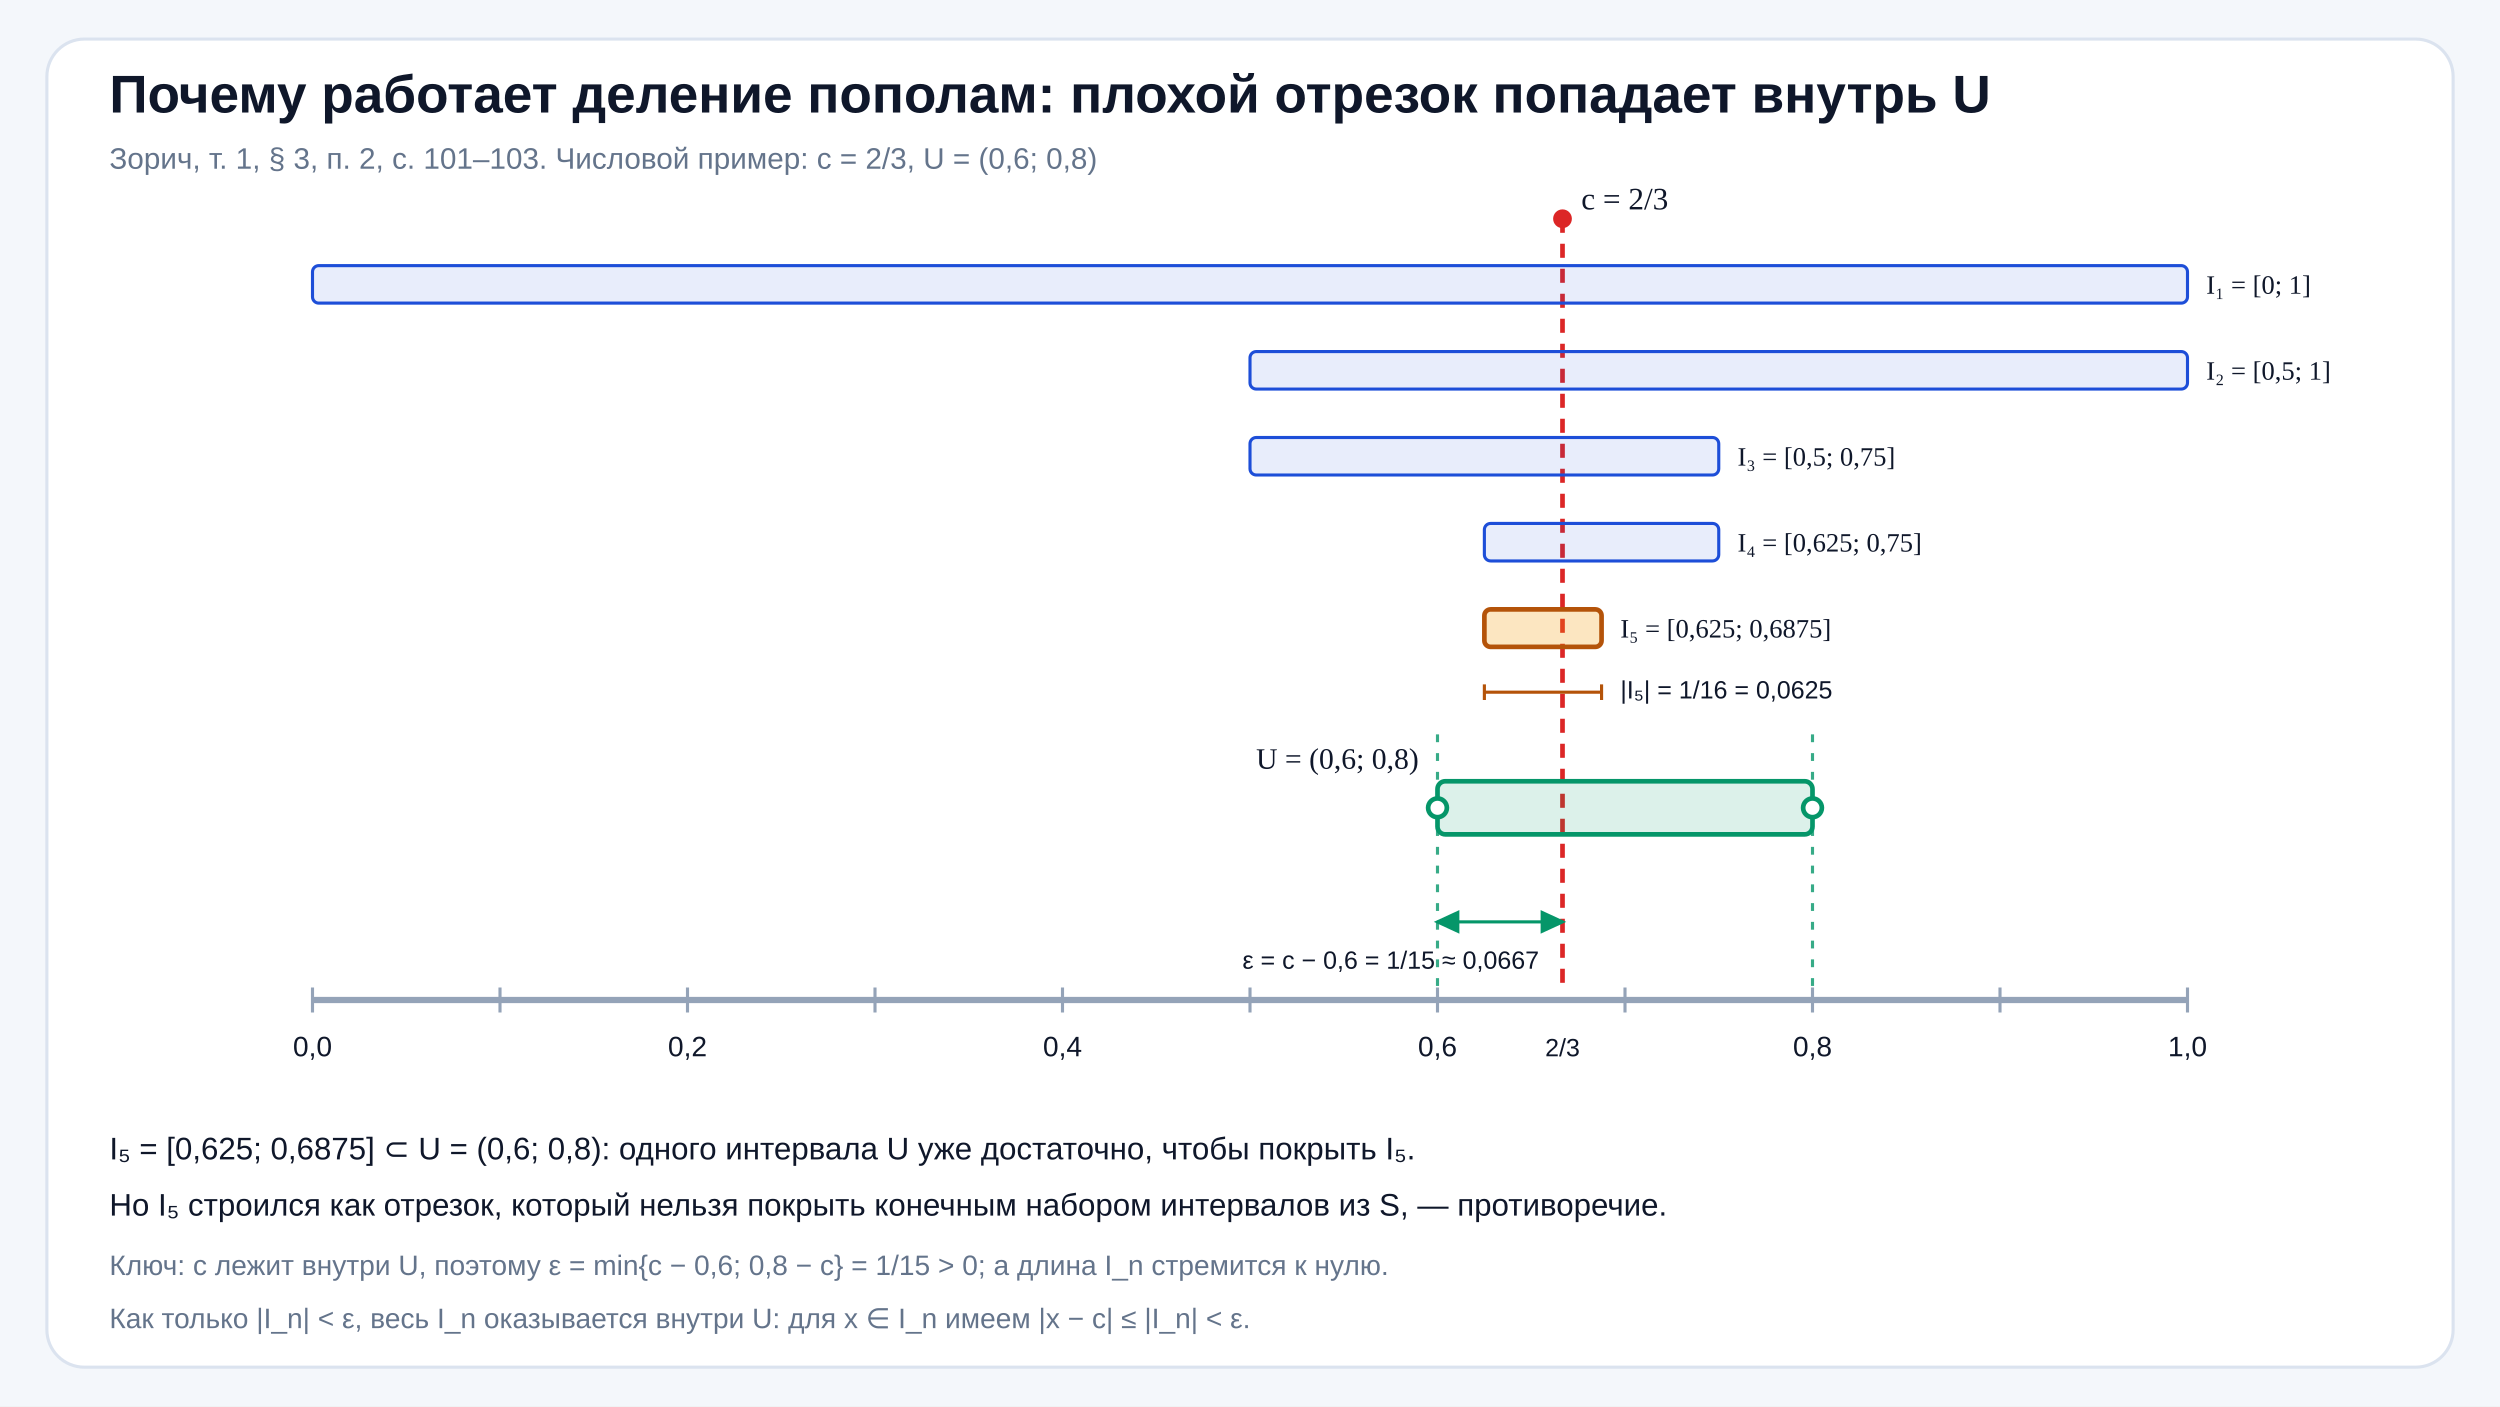
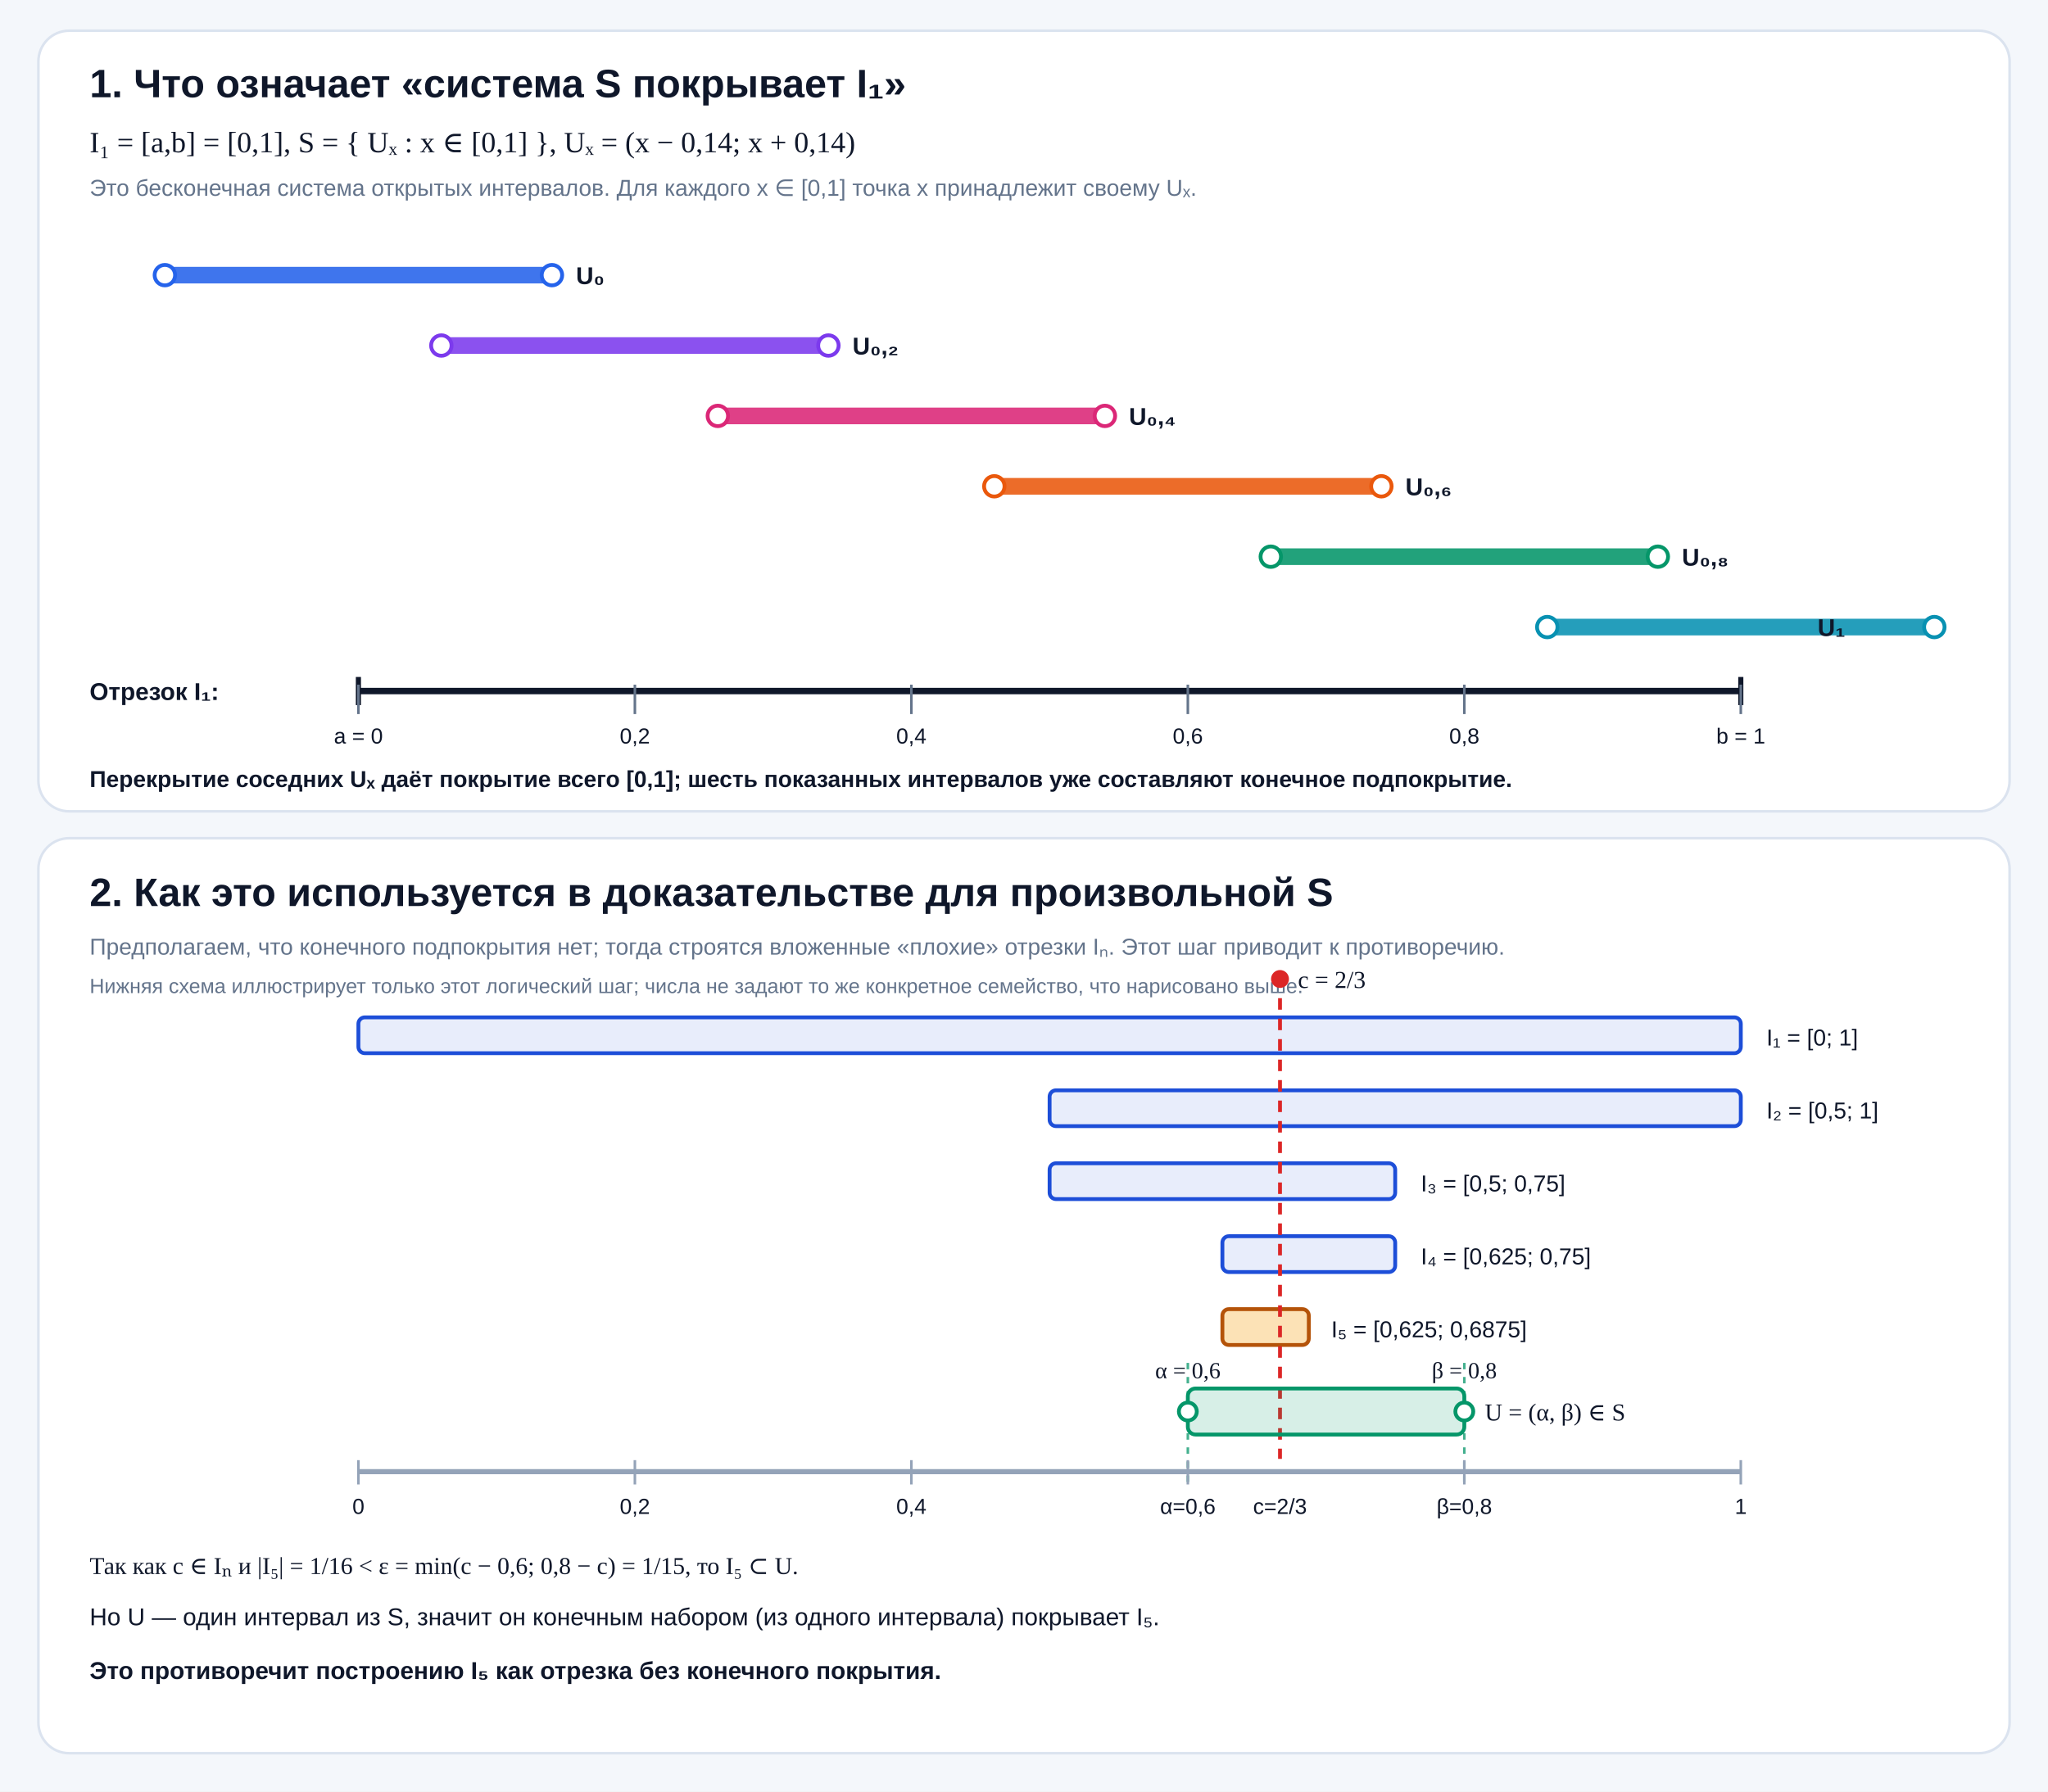
- <svg xmlns="http://www.w3.org/2000/svg" width="1600" height="900" viewBox="0 0 1600 900" role="img" aria-labelledby="title desc">
+ <svg xmlns="http://www.w3.org/2000/svg" width="1600" height="1400" viewBox="0 0 1600 1400" role="img" aria-labelledby="title desc">
  <defs>
    <style>
text { font-family: 'Segoe UI', Arial, sans-serif; fill: #0f172a; }
.math { font-family: Cambria, 'Times New Roman', serif; }
.muted { fill: #64748b; }
</style>
  </defs>
-   <rect width="1600" height="900" fill="#f4f7fb" />
-   <rect x="30" y="25" width="1540" height="850" rx="24" fill="#ffffff" stroke="#dbe3ef" stroke-width="2" />
-   <text x="70" y="72" font-size="34" font-weight="700">Почему работает деление пополам: плохой отрезок попадает внутрь U</text>
-   <text x="70" y="108" font-size="19" class="muted">Зорич, т. 1, § 3, п. 2, с. 101–103. Числовой пример: c = 2/3, U = (0,6; 0,8)</text>
-   <g stroke="#059669" stroke-width="2" stroke-dasharray="5 7" opacity="0.8">
-     <line x1="920" y1="470" x2="920" y2="640" />
-     <line x1="1160" y1="470" x2="1160" y2="640" />
+   <rect width="1600" height="1400" fill="#f4f7fb" />
+   <rect x="30" y="24" width="1540" height="610" rx="24" fill="#fff" stroke="#dbe3ef" stroke-width="2" />
+   <rect x="30" y="655" width="1540" height="715" rx="24" fill="#fff" stroke="#dbe3ef" stroke-width="2" />
+   <text x="70" y="76" font-size="31" font-weight="700">1. Что означает «система S покрывает I₁»</text>
+   <text x="70" y="119" font-size="23" class="math">I₁ = [a,b] = [0,1],   S = { Uₓ : x ∈ [0,1] },   Uₓ = (x − 0,14; x + 0,14)</text>
+   <text x="70" y="153" font-size="18" class="muted">Это бесконечная система открытых интервалов. Для каждого x ∈ [0,1] точка x принадлежит своему Uₓ.</text>
+   <g stroke-width="13" stroke-linecap="round" opacity="0.88">
+     <line x1="128.8" y1="215" x2="431.2" y2="215" stroke="#2563eb" />
+     <line x1="344.8" y1="270" x2="647.2" y2="270" stroke="#7c3aed" />
+     <line x1="560.8" y1="325" x2="863.2" y2="325" stroke="#db2777" />
+     <line x1="776.8" y1="380" x2="1079.2" y2="380" stroke="#ea580c" />
+     <line x1="992.8" y1="435" x2="1295.2" y2="435" stroke="#059669" />
+     <line x1="1208.8" y1="490" x2="1511.2" y2="490" stroke="#0891b2" />
  </g>
-   <line x1="1000" y1="140" x2="1000" y2="630" stroke="#dc2626" stroke-width="3" stroke-dasharray="9 7" />
-   <circle cx="1000" cy="140" r="6" fill="#dc2626" />
-   <text x="1012" y="134" font-size="20" fill="#b91c1c" class="math">c = 2/3</text>
-   <g>
-     <rect x="200" y="170" width="1200" height="24" rx="4" fill="#1d4ed8" fill-opacity="0.10" stroke="#1d4ed8" stroke-width="2" />
-     <text x="1412" y="188" font-size="17" fill="#1d4ed8" class="math">I₁ = [0; 1]</text>
+   <g fill="#fff" stroke-width="3">
+     <circle cx="128.8" cy="215" r="8" stroke="#2563eb" />
+     <circle cx="431.2" cy="215" r="8" stroke="#2563eb" />
+     <circle cx="344.8" cy="270" r="8" stroke="#7c3aed" />
+     <circle cx="647.2" cy="270" r="8" stroke="#7c3aed" />
+     <circle cx="560.8" cy="325" r="8" stroke="#db2777" />
+     <circle cx="863.2" cy="325" r="8" stroke="#db2777" />
+     <circle cx="776.8" cy="380" r="8" stroke="#ea580c" />
+     <circle cx="1079.2" cy="380" r="8" stroke="#ea580c" />
+     <circle cx="992.8" cy="435" r="8" stroke="#059669" />
+     <circle cx="1295.2" cy="435" r="8" stroke="#059669" />
+     <circle cx="1208.8" cy="490" r="8" stroke="#0891b2" />
+     <circle cx="1511.2" cy="490" r="8" stroke="#0891b2" />
  </g>
-   <g>
-     <rect x="800" y="225" width="600" height="24" rx="4" fill="#1d4ed8" fill-opacity="0.10" stroke="#1d4ed8" stroke-width="2" />
-     <text x="1412" y="243" font-size="17" fill="#1d4ed8" class="math">I₂ = [0,5; 1]</text>
+   <g font-size="19" class="math" font-weight="600">
+     <text x="450" y="222" fill="#1d4ed8">U₀</text>
+     <text x="666" y="277" fill="#6d28d9">U₀,₂</text>
+     <text x="882" y="332" fill="#be185d">U₀,₄</text>
+     <text x="1098" y="387" fill="#c2410c">U₀,₆</text>
+     <text x="1314" y="442" fill="#047857">U₀,₈</text>
+     <text x="1420" y="497" fill="#0e7490">U₁</text>
  </g>
-   <g>
-     <rect x="800" y="280" width="300" height="24" rx="4" fill="#1d4ed8" fill-opacity="0.10" stroke="#1d4ed8" stroke-width="2" />
-     <text x="1112" y="298" font-size="17" fill="#1d4ed8" class="math">I₃ = [0,5; 0,75]</text>
+   <text x="70" y="547" font-size="19" font-weight="600">Отрезок I₁:</text>
+   <line x1="280" y1="540" x2="1360" y2="540" stroke="#0f172a" stroke-width="5" />
+   <path d="M280 529 V551 M1360 529 V551" stroke="#0f172a" stroke-width="4" />
+   <g stroke="#64748b" stroke-width="2">
+     <line x1="280" y1="535" x2="280" y2="558" />
+     <line x1="496" y1="535" x2="496" y2="558" />
+     <line x1="712" y1="535" x2="712" y2="558" />
+     <line x1="928" y1="535" x2="928" y2="558" />
+     <line x1="1144" y1="535" x2="1144" y2="558" />
+     <line x1="1360" y1="535" x2="1360" y2="558" />
  </g>
-   <g>
-     <rect x="950" y="335" width="150" height="24" rx="4" fill="#1d4ed8" fill-opacity="0.10" stroke="#1d4ed8" stroke-width="2" />
-     <text x="1112" y="353" font-size="17" fill="#1d4ed8" class="math">I₄ = [0,625; 0,75]</text>
+   <g font-size="17" text-anchor="middle">
+     <text x="280" y="581">a = 0</text>
+     <text x="496" y="581">0,2</text>
+     <text x="712" y="581">0,4</text>
+     <text x="928" y="581">0,6</text>
+     <text x="1144" y="581">0,8</text>
+     <text x="1360" y="581">b = 1</text>
  </g>
-   <g>
-     <rect x="950" y="390" width="75" height="24" rx="4" fill="#f59e0b" fill-opacity="0.25" stroke="#b45309" stroke-width="3" />
-     <text x="1037" y="408" font-size="17" fill="#92400e" class="math">I₅ = [0,625; 0,6875]</text>
+   <text x="70" y="615" font-size="18" fill="#15803d" font-weight="600">Перекрытие соседних Uₓ даёт покрытие всего [0,1]; шесть показанных интервалов уже составляют конечное подпокрытие.</text>
+   <text x="70" y="708" font-size="31" font-weight="700">2. Как это используется в доказательстве для произвольной S</text>
+   <text x="70" y="746" font-size="18" class="muted">Предполагаем, что конечного подпокрытия нет; тогда строятся вложенные «плохие» отрезки Iₙ. Этот шаг приводит к противоречию.</text>
+   <text x="70" y="776" font-size="16" class="muted">Нижняя схема иллюстрирует только этот логический шаг; числа не задают то же конкретное семейство, что нарисовано выше.</text>
+   <g stroke="#1d4ed8" stroke-width="3" fill="#1d4ed8" fill-opacity="0.10">
+     <rect x="280" y="795" width="1080" height="28" rx="5" />
+     <rect x="820" y="852" width="540" height="28" rx="5" />
+     <rect x="820" y="909" width="270" height="28" rx="5" />
+     <rect x="955" y="966" width="135" height="28" rx="5" />
  </g>
-   <g>
-     <rect x="920" y="500" width="240" height="34" rx="5" fill="#059669" fill-opacity="0.14" stroke="#059669" stroke-width="3" />
-     <circle cx="920" cy="517" r="6" fill="#ffffff" stroke="#059669" stroke-width="3" />
-     <circle cx="1160" cy="517" r="6" fill="#ffffff" stroke="#059669" stroke-width="3" />
-     <text x="908" y="492" font-size="19" fill="#047857" class="math" text-anchor="end">U = (0,6; 0,8)</text>
+   <rect x="955" y="1023" width="67.5" height="28" rx="5" fill="#f59e0b" fill-opacity="0.30" stroke="#b45309" stroke-width="3" />
+   <g font-size="18" class="math" fill="#1d4ed8">
+     <text x="1380" y="817">I₁ = [0; 1]</text>
+     <text x="1380" y="874">I₂ = [0,5; 1]</text>
+     <text x="1110" y="931">I₃ = [0,5; 0,75]</text>
+     <text x="1110" y="988">I₄ = [0,625; 0,75]</text>
+     <text x="1040" y="1045" fill="#92400e">I₅ = [0,625; 0,6875]</text>
  </g>
-   <g stroke="#b45309" stroke-width="2">
-     <line x1="950" y1="438" x2="950" y2="448" />
-     <line x1="1025" y1="438" x2="1025" y2="448" />
-     <line x1="950" y1="443" x2="1025" y2="443" />
+   <line x1="1000" y1="780" x2="1000" y2="1140" stroke="#dc2626" stroke-width="3" stroke-dasharray="9 7" />
+   <circle cx="1000" cy="765" r="7" fill="#dc2626" />
+   <text x="1014" y="772" font-size="19" class="math" fill="#b91c1c">c = 2/3</text>
+   <g stroke="#059669" stroke-width="2" stroke-dasharray="5 6" opacity="0.75">
+     <line x1="928" y1="1065" x2="928" y2="1160" />
+     <line x1="1144" y1="1065" x2="1144" y2="1160" />
  </g>
-   <text x="1037" y="447" font-size="16" fill="#92400e">|I₅| = 1/16 = 0,0625</text>
-   <g stroke="#059669" stroke-width="2">
-     <line x1="920" y1="590" x2="1000" y2="590" />
-     <polygon points="920,590 933,584 933,596" fill="#059669" />
-     <polygon points="1000,590 987,584 987,596" fill="#059669" />
+   <rect x="928" y="1085" width="216" height="36" rx="6" fill="#059669" fill-opacity="0.16" stroke="#059669" stroke-width="3" />
+   <circle cx="928" cy="1103" r="7" fill="#fff" stroke="#059669" stroke-width="3" />
+   <circle cx="1144" cy="1103" r="7" fill="#fff" stroke="#059669" stroke-width="3" />
+   <text x="928" y="1077" font-size="18" class="math" text-anchor="middle" fill="#047857">α = 0,6</text>
+   <text x="1144" y="1077" font-size="18" class="math" text-anchor="middle" fill="#047857">β = 0,8</text>
+   <text x="1160" y="1110" font-size="19" class="math" fill="#047857">U = (α, β) ∈ S</text>
+   <line x1="280" y1="1150" x2="1360" y2="1150" stroke="#94a3b8" stroke-width="4" />
+   <g stroke="#94a3b8" stroke-width="2">
+     <line x1="280" y1="1141" x2="280" y2="1160" />
+     <line x1="496" y1="1141" x2="496" y2="1160" />
+     <line x1="712" y1="1141" x2="712" y2="1160" />
+     <line x1="928" y1="1141" x2="928" y2="1160" />
+     <line x1="1144" y1="1141" x2="1144" y2="1160" />
+     <line x1="1360" y1="1141" x2="1360" y2="1160" />
  </g>
-   <text x="985" y="620" font-size="16" fill="#047857" text-anchor="end">ε = c − 0,6 = 1/15 ≈ 0,0667</text>
-   <line x1="200" y1="640" x2="1400" y2="640" stroke="#94a3b8" stroke-width="4" />
-   <g stroke="#94a3b8" stroke-width="2">
-     <line x1="200" y1="632" x2="200" y2="648" />
-     <line x1="320" y1="632" x2="320" y2="648" />
-     <line x1="440" y1="632" x2="440" y2="648" />
-     <line x1="560" y1="632" x2="560" y2="648" />
-     <line x1="680" y1="632" x2="680" y2="648" />
-     <line x1="800" y1="632" x2="800" y2="648" />
-     <line x1="920" y1="632" x2="920" y2="648" />
-     <line x1="1040" y1="632" x2="1040" y2="648" />
-     <line x1="1160" y1="632" x2="1160" y2="648" />
-     <line x1="1280" y1="632" x2="1280" y2="648" />
-     <line x1="1400" y1="632" x2="1400" y2="648" />
+   <g font-size="17" text-anchor="middle">
+     <text x="280" y="1183">0</text>
+     <text x="496" y="1183">0,2</text>
+     <text x="712" y="1183">0,4</text>
+     <text x="928" y="1183">α=0,6</text>
+     <text x="1000" y="1183" fill="#b91c1c">c=2/3</text>
+     <text x="1144" y="1183">β=0,8</text>
+     <text x="1360" y="1183">1</text>
  </g>
-   <g font-size="18" text-anchor="middle">
-     <text x="200" y="676">0,0</text>
-     <text x="440" y="676">0,2</text>
-     <text x="680" y="676">0,4</text>
-     <text x="920" y="676">0,6</text>
-     <text x="1160" y="676">0,8</text>
-     <text x="1400" y="676">1,0</text>
-   </g>
-   <g font-size="16" fill="#b91c1c" text-anchor="middle">
-     <text x="1000" y="676">2/3</text>
-   </g>
-   <text x="70" y="742" font-size="20">I₅ = [0,625; 0,6875] ⊂ U = (0,6; 0,8): одного интервала U уже достаточно, чтобы покрыть I₅.</text>
-   <text x="70" y="778" font-size="20">Но I₅ строился как отрезок, который нельзя покрыть конечным набором интервалов из S, — противоречие.</text>
-   <text x="70" y="816" font-size="18" class="muted">Ключ: c лежит внутри U, поэтому ε = min{c − 0,6; 0,8 − c} = 1/15 &gt; 0; а длина I_n стремится к нулю.</text>
-   <text x="70" y="850" font-size="18" class="muted">Как только |I_n| &lt; ε, весь I_n оказывается внутри U: для x ∈ I_n имеем |x − c| ≤ |I_n| &lt; ε.</text>
+   <text x="70" y="1230" font-size="19" class="math">Так как c ∈ Iₙ и |I₅| = 1/16 &lt; ε = min(c − 0,6; 0,8 − c) = 1/15, то I₅ ⊂ U.</text>
+   <text x="70" y="1270" font-size="19">Но U — один интервал из S, значит он конечным набором (из одного интервала) покрывает I₅.</text>
+   <text x="70" y="1312" font-size="19" fill="#b91c1c" font-weight="600">Это противоречит построению I₅ как отрезка без конечного покрытия.</text>
</svg>
